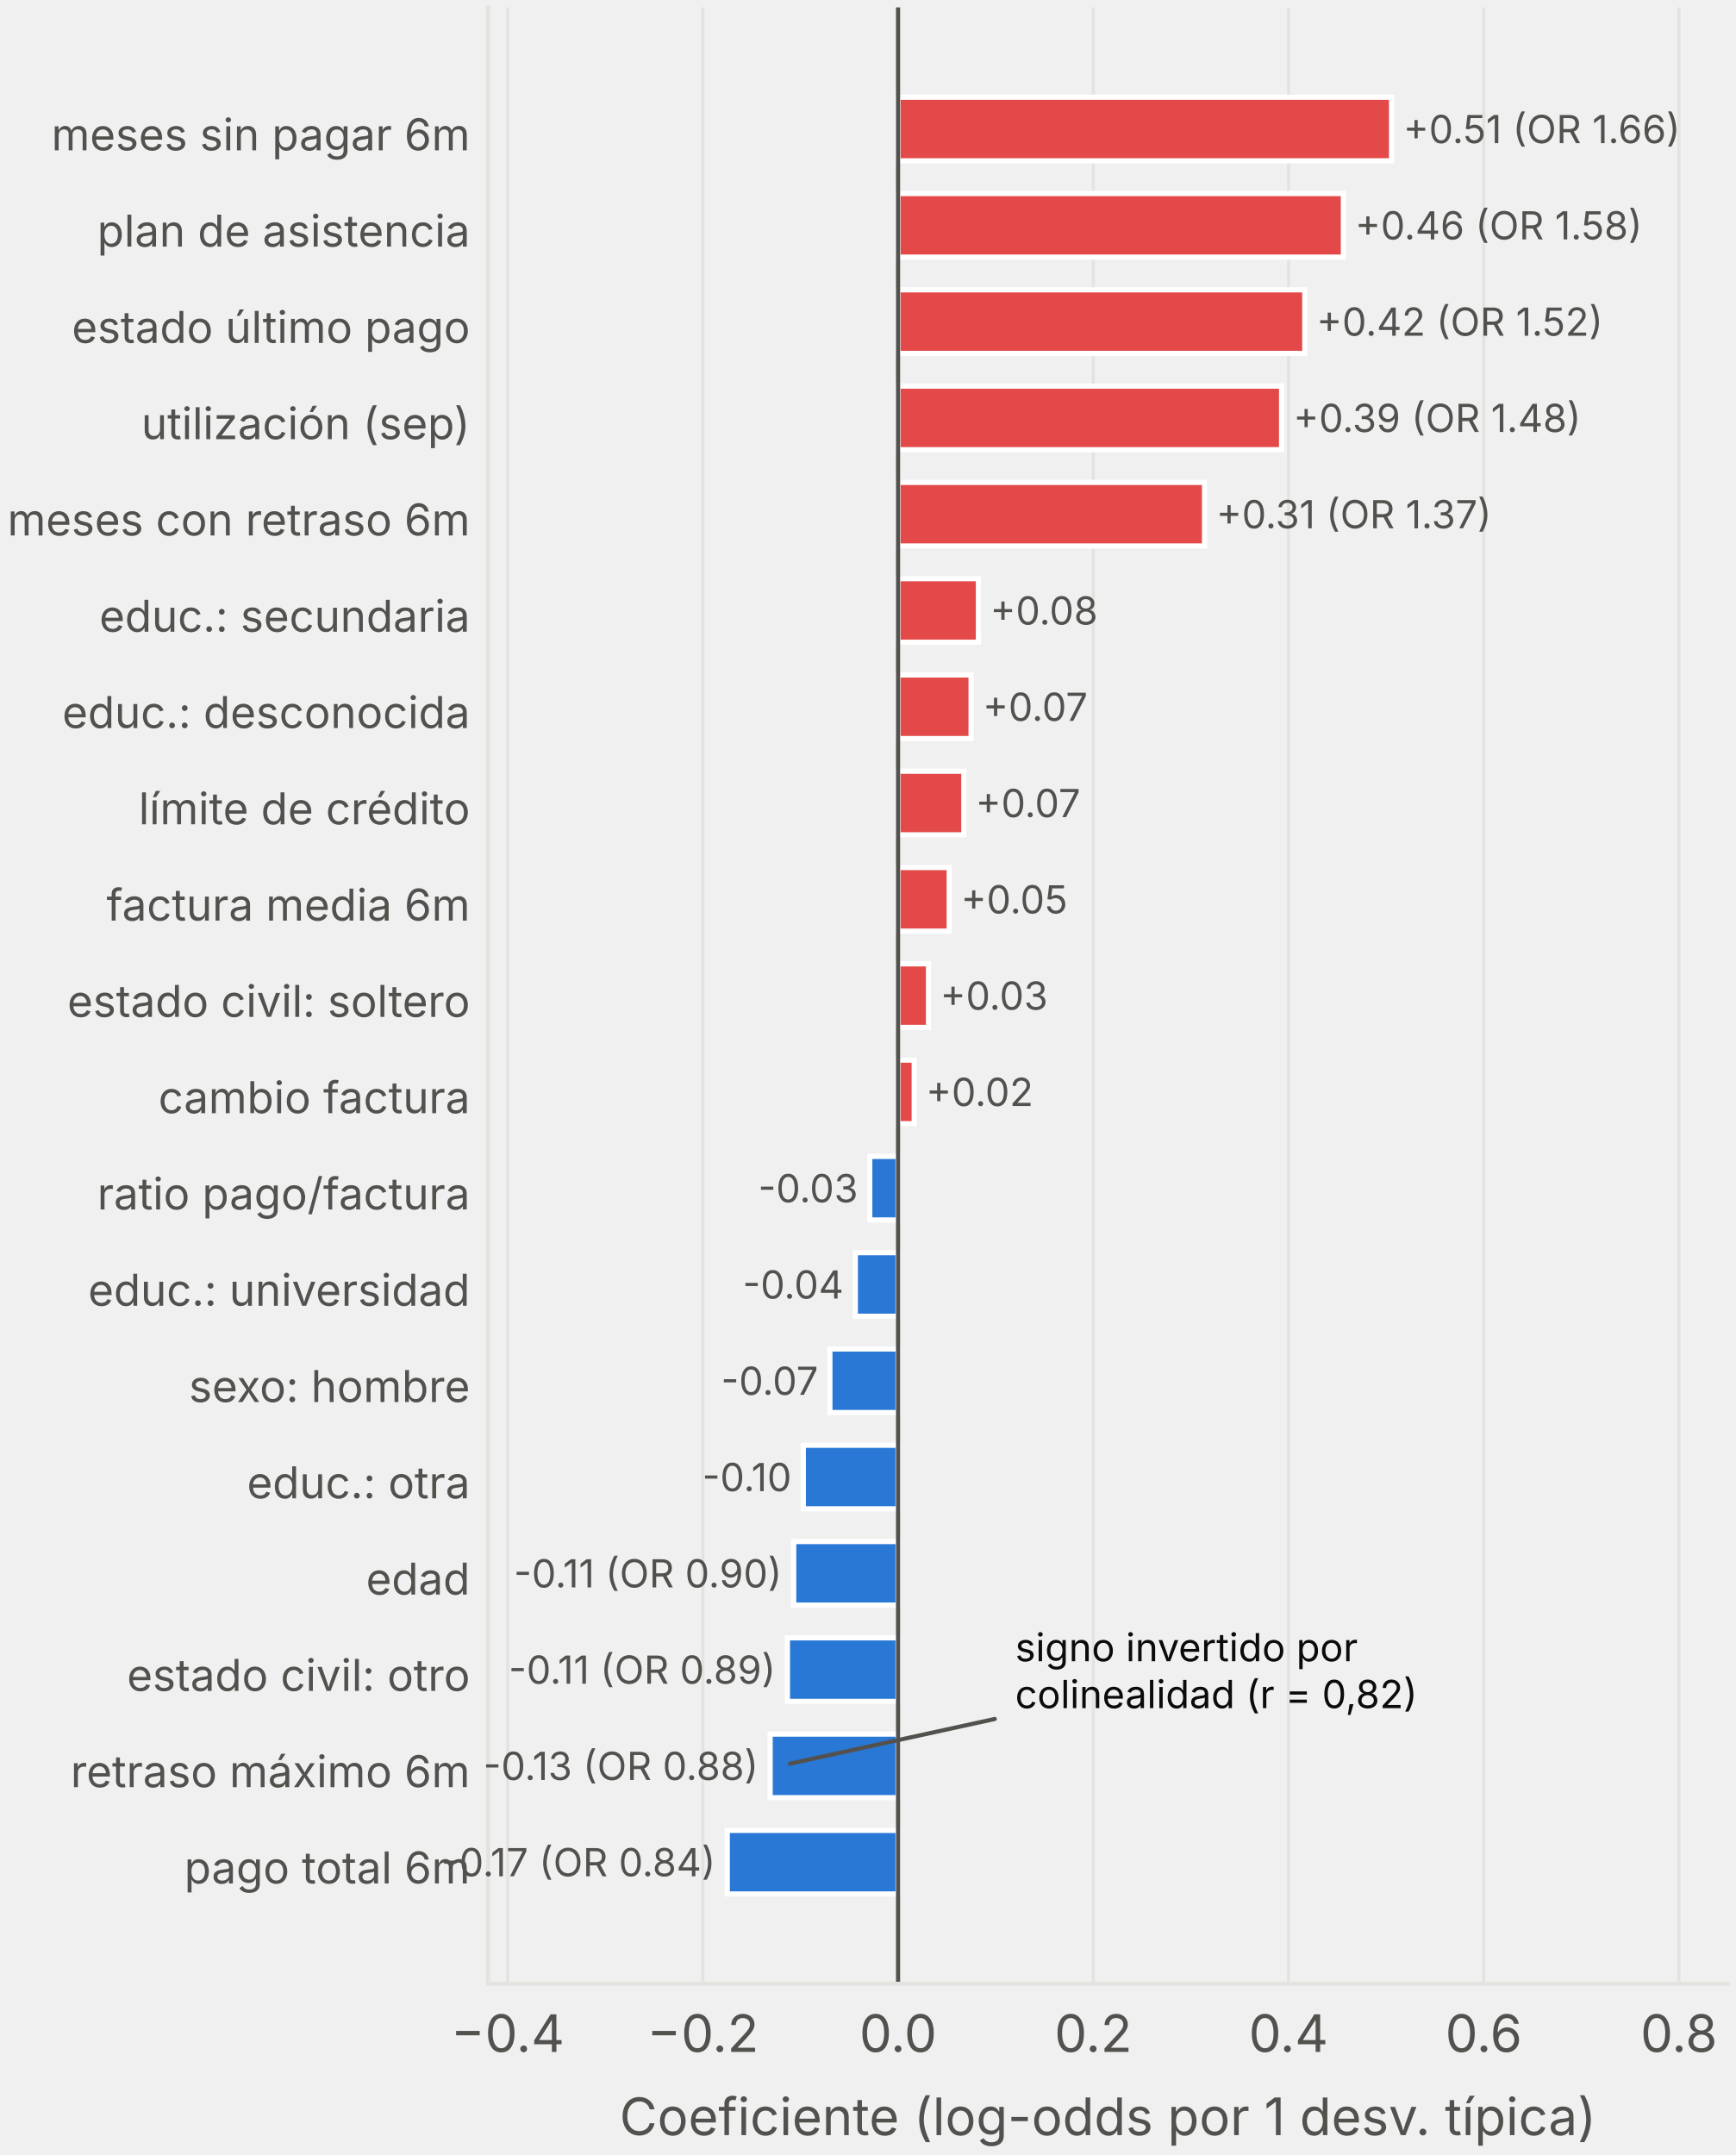
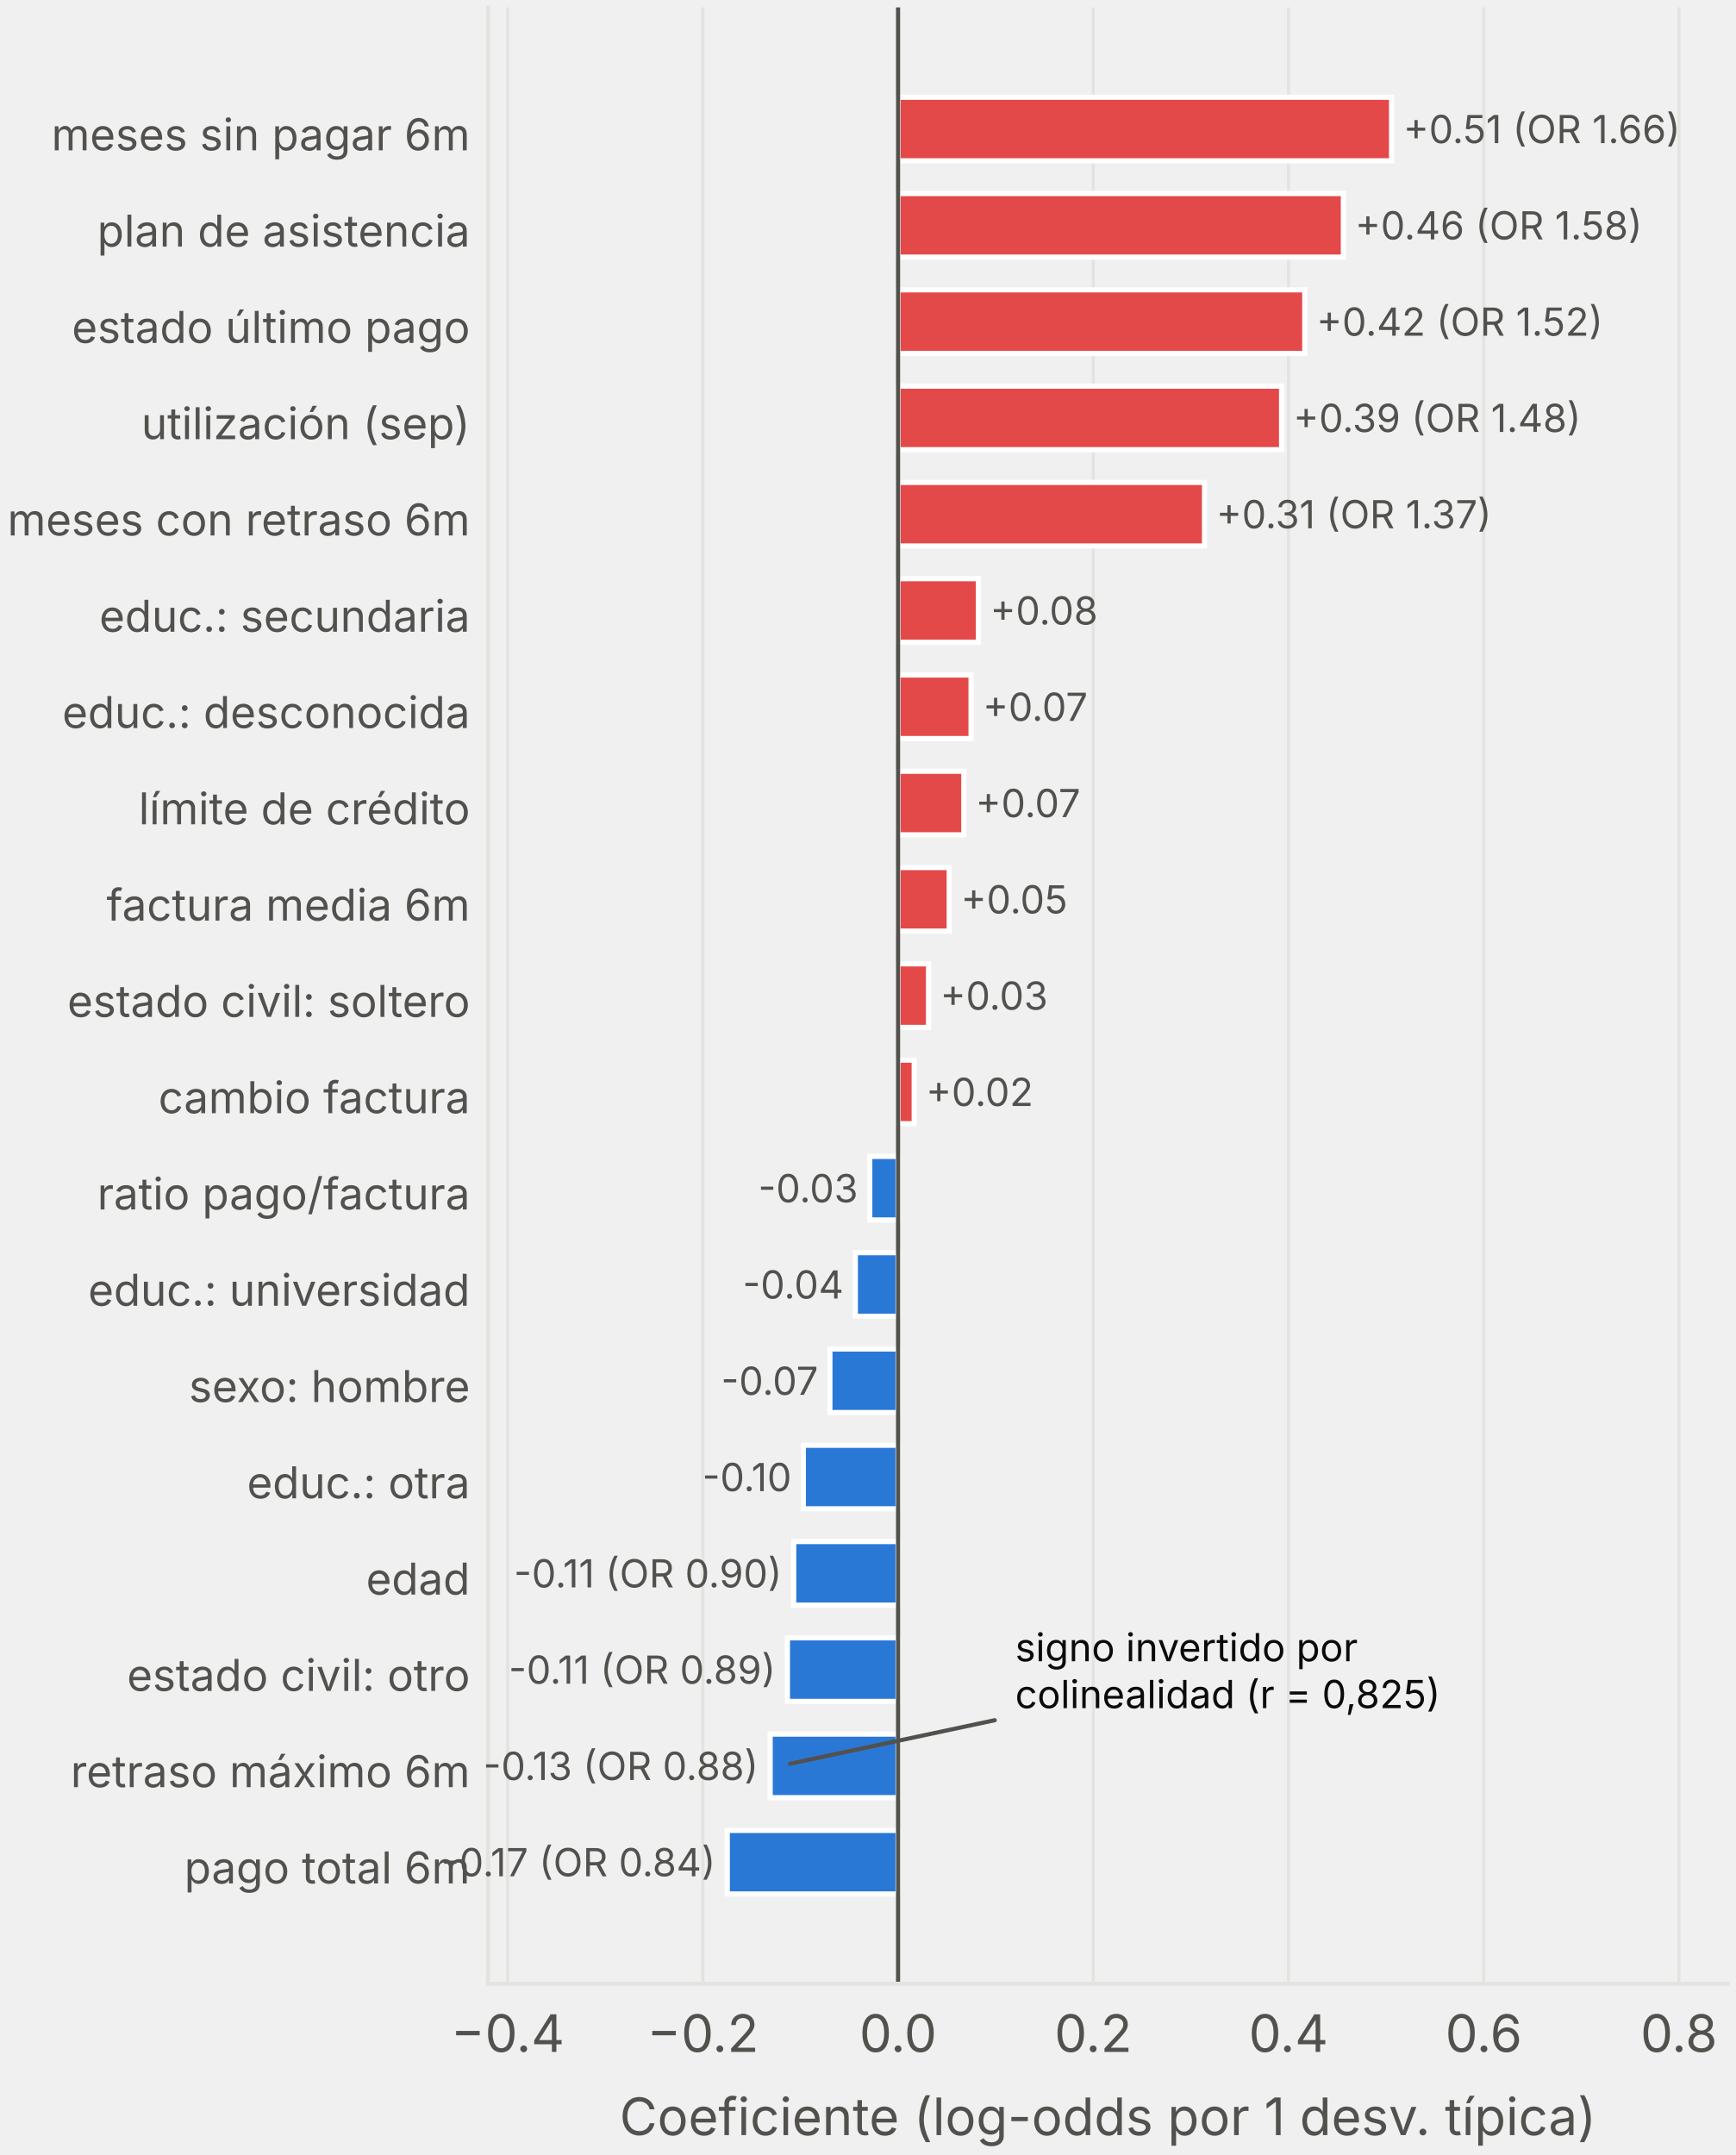
<svg xmlns="http://www.w3.org/2000/svg" width="335.864pt" height="417.115pt" viewBox="0 0 335.864 417.115" version="1.1">
  <defs>
    <style type="text/css">*{stroke-linejoin: round; stroke-linecap: butt}</style>
  </defs>
  <g id="figure_1">
    <g id="patch_1">
      <path d="M 0 417.115  L 335.864 417.115  L 335.864 0  L 0 0  L 0 417.115  z " style="fill: none" />
    </g>
    <g id="axes_1">
      <g id="patch_2">
        <path d="M 94.484 383.976  L 334.424 383.976  L 334.424 1.44  L 94.484 1.44  L 94.484 383.976  z " style="fill: none" />
      </g>
      <g id="matplotlib.axis_1">
        <g id="xtick_1">
          <g id="line2d_1">
-             <path d="M 98.262 383.976  L 98.262 1.44  " clip-path="url(#pd23d456eb2)" style="fill: none; stroke: #e4e3df; stroke-width: 0.6; stroke-linecap: square" />
+             <path d="M 98.262 383.976  L 98.262 1.44  " clip-path="url(#pc8bfea9319)" style="fill: none; stroke: #e4e3df; stroke-width: 0.6; stroke-linecap: square" />
          </g>
          <g id="line2d_2" />
          <g id="text_1">
            <text style="font-size: 10px; font-family: 'Inter'; text-anchor: middle; fill: #52514e" x="98.262" y="397.163" transform="rotate(-0 98.2621 397.1635)">−0.4</text>
          </g>
        </g>
        <g id="xtick_2">
          <g id="line2d_3">
-             <path d="M 136.048 383.976  L 136.048 1.44  " clip-path="url(#pd23d456eb2)" style="fill: none; stroke: #e4e3df; stroke-width: 0.6; stroke-linecap: square" />
+             <path d="M 136.048 383.976  L 136.048 1.44  " clip-path="url(#pc8bfea9319)" style="fill: none; stroke: #e4e3df; stroke-width: 0.6; stroke-linecap: square" />
          </g>
          <g id="line2d_4" />
          <g id="text_2">
            <text style="font-size: 10px; font-family: 'Inter'; text-anchor: middle; fill: #52514e" x="136.048" y="397.163" transform="rotate(-0 136.0479 397.1635)">−0.2</text>
          </g>
        </g>
        <g id="xtick_3">
          <g id="line2d_5">
-             <path d="M 173.834 383.976  L 173.834 1.44  " clip-path="url(#pd23d456eb2)" style="fill: none; stroke: #e4e3df; stroke-width: 0.6; stroke-linecap: square" />
+             <path d="M 173.834 383.976  L 173.834 1.44  " clip-path="url(#pc8bfea9319)" style="fill: none; stroke: #e4e3df; stroke-width: 0.6; stroke-linecap: square" />
          </g>
          <g id="line2d_6" />
          <g id="text_3">
            <text style="font-size: 10px; font-family: 'Inter'; text-anchor: middle; fill: #52514e" x="173.834" y="397.163" transform="rotate(-0 173.8338 397.1635)">0.0</text>
          </g>
        </g>
        <g id="xtick_4">
          <g id="line2d_7">
-             <path d="M 211.62 383.976  L 211.62 1.44  " clip-path="url(#pd23d456eb2)" style="fill: none; stroke: #e4e3df; stroke-width: 0.6; stroke-linecap: square" />
+             <path d="M 211.62 383.976  L 211.62 1.44  " clip-path="url(#pc8bfea9319)" style="fill: none; stroke: #e4e3df; stroke-width: 0.6; stroke-linecap: square" />
          </g>
          <g id="line2d_8" />
          <g id="text_4">
            <text style="font-size: 10px; font-family: 'Inter'; text-anchor: middle; fill: #52514e" x="211.62" y="397.163" transform="rotate(-0 211.6196 397.1635)">0.2</text>
          </g>
        </g>
        <g id="xtick_5">
          <g id="line2d_9">
-             <path d="M 249.405 383.976  L 249.405 1.44  " clip-path="url(#pd23d456eb2)" style="fill: none; stroke: #e4e3df; stroke-width: 0.6; stroke-linecap: square" />
+             <path d="M 249.405 383.976  L 249.405 1.44  " clip-path="url(#pc8bfea9319)" style="fill: none; stroke: #e4e3df; stroke-width: 0.6; stroke-linecap: square" />
          </g>
          <g id="line2d_10" />
          <g id="text_5">
            <text style="font-size: 10px; font-family: 'Inter'; text-anchor: middle; fill: #52514e" x="249.405" y="397.163" transform="rotate(-0 249.4054 397.1635)">0.4</text>
          </g>
        </g>
        <g id="xtick_6">
          <g id="line2d_11">
-             <path d="M 287.191 383.976  L 287.191 1.44  " clip-path="url(#pd23d456eb2)" style="fill: none; stroke: #e4e3df; stroke-width: 0.6; stroke-linecap: square" />
+             <path d="M 287.191 383.976  L 287.191 1.44  " clip-path="url(#pc8bfea9319)" style="fill: none; stroke: #e4e3df; stroke-width: 0.6; stroke-linecap: square" />
          </g>
          <g id="line2d_12" />
          <g id="text_6">
            <text style="font-size: 10px; font-family: 'Inter'; text-anchor: middle; fill: #52514e" x="287.191" y="397.163" transform="rotate(-0 287.1912 397.1635)">0.6</text>
          </g>
        </g>
        <g id="xtick_7">
          <g id="line2d_13">
-             <path d="M 324.977 383.976  L 324.977 1.44  " clip-path="url(#pd23d456eb2)" style="fill: none; stroke: #e4e3df; stroke-width: 0.6; stroke-linecap: square" />
+             <path d="M 324.977 383.976  L 324.977 1.44  " clip-path="url(#pc8bfea9319)" style="fill: none; stroke: #e4e3df; stroke-width: 0.6; stroke-linecap: square" />
          </g>
          <g id="line2d_14" />
          <g id="text_7">
            <text style="font-size: 10px; font-family: 'Inter'; text-anchor: middle; fill: #52514e" x="324.977" y="397.163" transform="rotate(-0 324.9771 397.1635)">0.8</text>
          </g>
        </g>
        <g id="text_8">
          <text style="font-size: 10px; font-family: 'Inter'; text-anchor: middle; fill: #52514e" x="214.454" y="413.263" transform="rotate(-0 214.4535 413.2631)">Coeficiente (log-odds por 1 desv. típica)</text>
        </g>
      </g>
      <g id="matplotlib.axis_2">
        <g id="ytick_1">
          <g id="line2d_15" />
          <g id="text_9">
            <text style="font-size: 8.5px; font-family: 'Inter'; text-anchor: end; fill: #52514e" x="90.984" y="364.555" transform="rotate(-0 90.98352 364.5551)">pago total 6m</text>
          </g>
        </g>
        <g id="ytick_2">
          <g id="line2d_16" />
          <g id="text_10">
            <text style="font-size: 8.5px; font-family: 'Inter'; text-anchor: end; fill: #52514e" x="90.984" y="345.918" transform="rotate(-0 90.98352 345.9184)">retraso máximo 6m</text>
          </g>
        </g>
        <g id="ytick_3">
          <g id="line2d_17" />
          <g id="text_11">
            <text style="font-size: 8.5px; font-family: 'Inter'; text-anchor: end; fill: #52514e" x="90.984" y="327.282" transform="rotate(-0 90.98352 327.2818)">estado civil: otro</text>
          </g>
        </g>
        <g id="ytick_4">
          <g id="line2d_18" />
          <g id="text_12">
            <text style="font-size: 8.5px; font-family: 'Inter'; text-anchor: end; fill: #52514e" x="90.984" y="308.645" transform="rotate(-0 90.98352 308.6451)">edad</text>
          </g>
        </g>
        <g id="ytick_5">
          <g id="line2d_19" />
          <g id="text_13">
            <text style="font-size: 8.5px; font-family: 'Inter'; text-anchor: end; fill: #52514e" x="90.984" y="290.008" transform="rotate(-0 90.98352 290.0085)">educ.: otra</text>
          </g>
        </g>
        <g id="ytick_6">
          <g id="line2d_20" />
          <g id="text_14">
            <text style="font-size: 8.5px; font-family: 'Inter'; text-anchor: end; fill: #52514e" x="90.984" y="271.372" transform="rotate(-0 90.98352 271.3718)">sexo: hombre</text>
          </g>
        </g>
        <g id="ytick_7">
          <g id="line2d_21" />
          <g id="text_15">
            <text style="font-size: 8.5px; font-family: 'Inter'; text-anchor: end; fill: #52514e" x="90.984" y="252.735" transform="rotate(-0 90.98352 252.7352)">educ.: universidad</text>
          </g>
        </g>
        <g id="ytick_8">
          <g id="line2d_22" />
          <g id="text_16">
            <text style="font-size: 8.5px; font-family: 'Inter'; text-anchor: end; fill: #52514e" x="90.984" y="234.098" transform="rotate(-0 90.98352 234.0985)">ratio pago/factura</text>
          </g>
        </g>
        <g id="ytick_9">
          <g id="line2d_23" />
          <g id="text_17">
            <text style="font-size: 8.5px; font-family: 'Inter'; text-anchor: end; fill: #52514e" x="90.984" y="215.462" transform="rotate(-0 90.98352 215.4618)">cambio factura</text>
          </g>
        </g>
        <g id="ytick_10">
          <g id="line2d_24" />
          <g id="text_18">
            <text style="font-size: 8.5px; font-family: 'Inter'; text-anchor: end; fill: #52514e" x="90.984" y="196.825" transform="rotate(-0 90.98352 196.8252)">estado civil: soltero</text>
          </g>
        </g>
        <g id="ytick_11">
          <g id="line2d_25" />
          <g id="text_19">
            <text style="font-size: 8.5px; font-family: 'Inter'; text-anchor: end; fill: #52514e" x="90.984" y="178.189" transform="rotate(-0 90.98352 178.1885)">factura media 6m</text>
          </g>
        </g>
        <g id="ytick_12">
          <g id="line2d_26" />
          <g id="text_20">
            <text style="font-size: 8.5px; font-family: 'Inter'; text-anchor: end; fill: #52514e" x="90.984" y="159.552" transform="rotate(-0 90.98352 159.5519)">límite de crédito</text>
          </g>
        </g>
        <g id="ytick_13">
          <g id="line2d_27" />
          <g id="text_21">
            <text style="font-size: 8.5px; font-family: 'Inter'; text-anchor: end; fill: #52514e" x="90.984" y="140.915" transform="rotate(-0 90.98352 140.9152)">educ.: desconocida</text>
          </g>
        </g>
        <g id="ytick_14">
          <g id="line2d_28" />
          <g id="text_22">
            <text style="font-size: 8.5px; font-family: 'Inter'; text-anchor: end; fill: #52514e" x="90.984" y="122.279" transform="rotate(-0 90.98352 122.2786)">educ.: secundaria</text>
          </g>
        </g>
        <g id="ytick_15">
          <g id="line2d_29" />
          <g id="text_23">
            <text style="font-size: 8.5px; font-family: 'Inter'; text-anchor: end; fill: #52514e" x="90.984" y="103.642" transform="rotate(-0 90.98352 103.6419)">meses con retraso 6m</text>
          </g>
        </g>
        <g id="ytick_16">
          <g id="line2d_30" />
          <g id="text_24">
            <text style="font-size: 8.5px; font-family: 'Inter'; text-anchor: end; fill: #52514e" x="90.984" y="85.005" transform="rotate(-0 90.98352 85.00525)">utilización (sep)</text>
          </g>
        </g>
        <g id="ytick_17">
          <g id="line2d_31" />
          <g id="text_25">
            <text style="font-size: 8.5px; font-family: 'Inter'; text-anchor: end; fill: #52514e" x="90.984" y="66.369" transform="rotate(-0 90.98352 66.3686)">estado último pago</text>
          </g>
        </g>
        <g id="ytick_18">
          <g id="line2d_32" />
          <g id="text_26">
            <text style="font-size: 8.5px; font-family: 'Inter'; text-anchor: end; fill: #52514e" x="90.984" y="47.732" transform="rotate(-0 90.98352 47.73194)">plan de asistencia</text>
          </g>
        </g>
        <g id="ytick_19">
          <g id="line2d_33" />
          <g id="text_27">
            <text style="font-size: 8.5px; font-family: 'Inter'; text-anchor: end; fill: #52514e" x="90.984" y="29.095" transform="rotate(-0 90.98352 29.09528)">meses sin pagar 6m</text>
          </g>
        </g>
      </g>
      <g id="patch_3">
-         <path d="M 173.834 366.588  L 140.772 366.588  L 140.772 354.288  L 173.834 354.288  z " clip-path="url(#pd23d456eb2)" style="fill: #2a78d6; stroke: #ffffff; stroke-linejoin: miter" />
+         <path d="M 173.834 366.588  L 140.772 366.588  L 140.772 354.288  L 173.834 354.288  z " clip-path="url(#pc8bfea9319)" style="fill: #2a78d6; stroke: #ffffff; stroke-linejoin: miter" />
      </g>
      <g id="patch_4">
-         <path d="M 173.834 347.951  L 149.072 347.951  L 149.072 335.651  L 173.834 335.651  z " clip-path="url(#pd23d456eb2)" style="fill: #2a78d6; stroke: #ffffff; stroke-linejoin: miter" />
+         <path d="M 173.834 347.951  L 149.072 347.951  L 149.072 335.651  L 173.834 335.651  z " clip-path="url(#pc8bfea9319)" style="fill: #2a78d6; stroke: #ffffff; stroke-linejoin: miter" />
      </g>
      <g id="patch_5">
-         <path d="M 173.834 329.315  L 152.413 329.315  L 152.413 317.014  L 173.834 317.014  z " clip-path="url(#pd23d456eb2)" style="fill: #2a78d6; stroke: #ffffff; stroke-linejoin: miter" />
+         <path d="M 173.834 329.315  L 152.413 329.315  L 152.413 317.014  L 173.834 317.014  z " clip-path="url(#pc8bfea9319)" style="fill: #2a78d6; stroke: #ffffff; stroke-linejoin: miter" />
      </g>
      <g id="patch_6">
-         <path d="M 173.834 310.678  L 153.629 310.678  L 153.629 298.378  L 173.834 298.378  z " clip-path="url(#pd23d456eb2)" style="fill: #2a78d6; stroke: #ffffff; stroke-linejoin: miter" />
+         <path d="M 173.834 310.678  L 153.629 310.678  L 153.629 298.378  L 173.834 298.378  z " clip-path="url(#pc8bfea9319)" style="fill: #2a78d6; stroke: #ffffff; stroke-linejoin: miter" />
      </g>
      <g id="patch_7">
-         <path d="M 173.834 292.041  L 155.491 292.041  L 155.491 279.741  L 173.834 279.741  z " clip-path="url(#pd23d456eb2)" style="fill: #2a78d6; stroke: #ffffff; stroke-linejoin: miter" />
+         <path d="M 173.834 292.041  L 155.491 292.041  L 155.491 279.741  L 173.834 279.741  z " clip-path="url(#pc8bfea9319)" style="fill: #2a78d6; stroke: #ffffff; stroke-linejoin: miter" />
      </g>
      <g id="patch_8">
-         <path d="M 173.834 273.405  L 160.639 273.405  L 160.639 261.105  L 173.834 261.105  z " clip-path="url(#pd23d456eb2)" style="fill: #2a78d6; stroke: #ffffff; stroke-linejoin: miter" />
+         <path d="M 173.834 273.405  L 160.639 273.405  L 160.639 261.105  L 173.834 261.105  z " clip-path="url(#pc8bfea9319)" style="fill: #2a78d6; stroke: #ffffff; stroke-linejoin: miter" />
      </g>
      <g id="patch_9">
-         <path d="M 173.834 254.768  L 165.564 254.768  L 165.564 242.468  L 173.834 242.468  z " clip-path="url(#pd23d456eb2)" style="fill: #2a78d6; stroke: #ffffff; stroke-linejoin: miter" />
+         <path d="M 173.834 254.768  L 165.564 254.768  L 165.564 242.468  L 173.834 242.468  z " clip-path="url(#pc8bfea9319)" style="fill: #2a78d6; stroke: #ffffff; stroke-linejoin: miter" />
      </g>
      <g id="patch_10">
-         <path d="M 173.834 236.131  L 168.356 236.131  L 168.356 223.831  L 173.834 223.831  z " clip-path="url(#pd23d456eb2)" style="fill: #2a78d6; stroke: #ffffff; stroke-linejoin: miter" />
+         <path d="M 173.834 236.131  L 168.356 236.131  L 168.356 223.831  L 173.834 223.831  z " clip-path="url(#pc8bfea9319)" style="fill: #2a78d6; stroke: #ffffff; stroke-linejoin: miter" />
      </g>
      <g id="patch_11">
-         <path d="M 173.834 217.495  L 176.957 217.495  L 176.957 205.195  L 173.834 205.195  z " clip-path="url(#pd23d456eb2)" style="fill: #e34948; stroke: #ffffff; stroke-linejoin: miter" />
+         <path d="M 173.834 217.495  L 176.957 217.495  L 176.957 205.195  L 173.834 205.195  z " clip-path="url(#pc8bfea9319)" style="fill: #e34948; stroke: #ffffff; stroke-linejoin: miter" />
      </g>
      <g id="patch_12">
-         <path d="M 173.834 198.858  L 179.724 198.858  L 179.724 186.558  L 173.834 186.558  z " clip-path="url(#pd23d456eb2)" style="fill: #e34948; stroke: #ffffff; stroke-linejoin: miter" />
+         <path d="M 173.834 198.858  L 179.724 198.858  L 179.724 186.558  L 173.834 186.558  z " clip-path="url(#pc8bfea9319)" style="fill: #e34948; stroke: #ffffff; stroke-linejoin: miter" />
      </g>
      <g id="patch_13">
-         <path d="M 173.834 180.221  L 183.73 180.221  L 183.73 167.921  L 173.834 167.921  z " clip-path="url(#pd23d456eb2)" style="fill: #e34948; stroke: #ffffff; stroke-linejoin: miter" />
+         <path d="M 173.834 180.221  L 183.73 180.221  L 183.73 167.921  L 173.834 167.921  z " clip-path="url(#pc8bfea9319)" style="fill: #e34948; stroke: #ffffff; stroke-linejoin: miter" />
      </g>
      <g id="patch_14">
-         <path d="M 173.834 161.585  L 186.563 161.585  L 186.563 149.285  L 173.834 149.285  z " clip-path="url(#pd23d456eb2)" style="fill: #e34948; stroke: #ffffff; stroke-linejoin: miter" />
+         <path d="M 173.834 161.585  L 186.563 161.585  L 186.563 149.285  L 173.834 149.285  z " clip-path="url(#pc8bfea9319)" style="fill: #e34948; stroke: #ffffff; stroke-linejoin: miter" />
      </g>
      <g id="patch_15">
-         <path d="M 173.834 142.948  L 187.962 142.948  L 187.962 130.648  L 173.834 130.648  z " clip-path="url(#pd23d456eb2)" style="fill: #e34948; stroke: #ffffff; stroke-linejoin: miter" />
+         <path d="M 173.834 142.948  L 187.962 142.948  L 187.962 130.648  L 173.834 130.648  z " clip-path="url(#pc8bfea9319)" style="fill: #e34948; stroke: #ffffff; stroke-linejoin: miter" />
      </g>
      <g id="patch_16">
-         <path d="M 173.834 124.311  L 189.386 124.311  L 189.386 112.011  L 173.834 112.011  z " clip-path="url(#pd23d456eb2)" style="fill: #e34948; stroke: #ffffff; stroke-linejoin: miter" />
+         <path d="M 173.834 124.311  L 189.386 124.311  L 189.386 112.011  L 173.834 112.011  z " clip-path="url(#pc8bfea9319)" style="fill: #e34948; stroke: #ffffff; stroke-linejoin: miter" />
      </g>
      <g id="patch_17">
-         <path d="M 173.834 105.675  L 233.152 105.675  L 233.152 93.375  L 173.834 93.375  z " clip-path="url(#pd23d456eb2)" style="fill: #e34948; stroke: #ffffff; stroke-linejoin: miter" />
+         <path d="M 173.834 105.675  L 233.152 105.675  L 233.152 93.375  L 173.834 93.375  z " clip-path="url(#pc8bfea9319)" style="fill: #e34948; stroke: #ffffff; stroke-linejoin: miter" />
      </g>
      <g id="patch_18">
-         <path d="M 173.834 87.038  L 248.069 87.038  L 248.069 74.738  L 173.834 74.738  z " clip-path="url(#pd23d456eb2)" style="fill: #e34948; stroke: #ffffff; stroke-linejoin: miter" />
+         <path d="M 173.834 87.038  L 248.069 87.038  L 248.069 74.738  L 173.834 74.738  z " clip-path="url(#pc8bfea9319)" style="fill: #e34948; stroke: #ffffff; stroke-linejoin: miter" />
      </g>
      <g id="patch_19">
-         <path d="M 173.834 68.402  L 252.559 68.402  L 252.559 56.101  L 173.834 56.101  z " clip-path="url(#pd23d456eb2)" style="fill: #e34948; stroke: #ffffff; stroke-linejoin: miter" />
+         <path d="M 173.834 68.402  L 252.559 68.402  L 252.559 56.101  L 173.834 56.101  z " clip-path="url(#pc8bfea9319)" style="fill: #e34948; stroke: #ffffff; stroke-linejoin: miter" />
      </g>
      <g id="patch_20">
-         <path d="M 173.834 49.765  L 260.027 49.765  L 260.027 37.465  L 173.834 37.465  z " clip-path="url(#pd23d456eb2)" style="fill: #e34948; stroke: #ffffff; stroke-linejoin: miter" />
+         <path d="M 173.834 49.765  L 260.027 49.765  L 260.027 37.465  L 173.834 37.465  z " clip-path="url(#pc8bfea9319)" style="fill: #e34948; stroke: #ffffff; stroke-linejoin: miter" />
      </g>
      <g id="patch_21">
-         <path d="M 173.834 31.128  L 269.355 31.128  L 269.355 18.828  L 173.834 18.828  z " clip-path="url(#pd23d456eb2)" style="fill: #e34948; stroke: #ffffff; stroke-linejoin: miter" />
+         <path d="M 173.834 31.128  L 269.355 31.128  L 269.355 18.828  L 173.834 18.828  z " clip-path="url(#pc8bfea9319)" style="fill: #e34948; stroke: #ffffff; stroke-linejoin: miter" />
      </g>
      <g id="line2d_34">
-         <path d="M 173.834 383.976  L 173.834 1.44  " clip-path="url(#pd23d456eb2)" style="fill: none; stroke: #52514e; stroke-width: 0.8; stroke-linecap: square" />
+         <path d="M 173.834 383.976  L 173.834 1.44  " clip-path="url(#pc8bfea9319)" style="fill: none; stroke: #52514e; stroke-width: 0.8; stroke-linecap: square" />
      </g>
      <g id="patch_22">
        <path d="M 94.484 383.976  L 94.484 1.44  " style="fill: none; stroke: #e4e3df; stroke-width: 0.8; stroke-linejoin: miter; stroke-linecap: square" />
      </g>
      <g id="patch_23">
        <path d="M 94.484 383.976  L 334.424 383.976  " style="fill: none; stroke: #e4e3df; stroke-width: 0.8; stroke-linejoin: miter; stroke-linecap: square" />
      </g>
      <g id="text_28">
        <text style="font-size: 7.5px; font-family: 'Inter'; text-anchor: end; fill: #52514e" x="138.505" y="363.166" transform="rotate(-0 138.5047 363.1662)">-0.17  (OR 0.84)</text>
      </g>
      <g id="text_29">
        <text style="font-size: 7.5px; font-family: 'Inter'; text-anchor: end; fill: #52514e" x="146.805" y="344.53" transform="rotate(-0 146.8052 344.5295)">-0.13  (OR 0.88)</text>
      </g>
      <g id="text_30">
        <text style="font-size: 7.5px; font-family: 'Inter'; text-anchor: end; fill: #52514e" x="150.146" y="325.893" transform="rotate(-0 150.1462 325.8929)">-0.11  (OR 0.89)</text>
      </g>
      <g id="text_31">
        <text style="font-size: 7.5px; font-family: 'Inter'; text-anchor: end; fill: #52514e" x="151.362" y="307.256" transform="rotate(-0 151.3617 307.2562)">-0.11  (OR 0.90)</text>
      </g>
      <g id="text_32">
        <text style="font-size: 7.5px; font-family: 'Inter'; text-anchor: end; fill: #52514e" x="153.224" y="288.62" transform="rotate(-0 153.2242 288.6196)">-0.10</text>
      </g>
      <g id="text_33">
        <text style="font-size: 7.5px; font-family: 'Inter'; text-anchor: end; fill: #52514e" x="158.372" y="269.983" transform="rotate(-0 158.3716 269.9829)">-0.07</text>
      </g>
      <g id="text_34">
        <text style="font-size: 7.5px; font-family: 'Inter'; text-anchor: end; fill: #52514e" x="163.297" y="251.346" transform="rotate(-0 163.2972 251.3462)">-0.04</text>
      </g>
      <g id="text_35">
        <text style="font-size: 7.5px; font-family: 'Inter'; text-anchor: end; fill: #52514e" x="166.089" y="232.71" transform="rotate(-0 166.0889 232.7096)">-0.03</text>
      </g>
      <g id="text_36">
        <text style="font-size: 7.5px; font-family: 'Inter'; text-anchor: start; fill: #52514e" x="179.225" y="214.073" transform="rotate(-0 179.2245 214.0729)">+0.02</text>
      </g>
      <g id="text_37">
        <text style="font-size: 7.5px; font-family: 'Inter'; text-anchor: start; fill: #52514e" x="181.991" y="195.436" transform="rotate(-0 181.9908 195.4363)">+0.03</text>
      </g>
      <g id="text_38">
        <text style="font-size: 7.5px; font-family: 'Inter'; text-anchor: start; fill: #52514e" x="185.997" y="176.8" transform="rotate(-0 185.9968 176.7996)">+0.05</text>
      </g>
      <g id="text_39">
        <text style="font-size: 7.5px; font-family: 'Inter'; text-anchor: start; fill: #52514e" x="188.83" y="158.163" transform="rotate(-0 188.8301 158.163)">+0.07</text>
      </g>
      <g id="text_40">
        <text style="font-size: 7.5px; font-family: 'Inter'; text-anchor: start; fill: #52514e" x="190.229" y="139.526" transform="rotate(-0 190.2293 139.5263)">+0.07</text>
      </g>
      <g id="text_41">
        <text style="font-size: 7.5px; font-family: 'Inter'; text-anchor: start; fill: #52514e" x="191.653" y="120.89" transform="rotate(-0 191.6532 120.8896)">+0.08</text>
      </g>
      <g id="text_42">
        <text style="font-size: 7.5px; font-family: 'Inter'; text-anchor: start; fill: #52514e" x="235.419" y="102.253" transform="rotate(-0 235.4189 102.253)">+0.31  (OR 1.37)</text>
      </g>
      <g id="text_43">
        <text style="font-size: 7.5px; font-family: 'Inter'; text-anchor: start; fill: #52514e" x="250.336" y="83.616" transform="rotate(-0 250.3359 83.61634)">+0.39  (OR 1.48)</text>
      </g>
      <g id="text_44">
        <text style="font-size: 7.5px; font-family: 'Inter'; text-anchor: start; fill: #52514e" x="254.826" y="64.98" transform="rotate(-0 254.8259 64.97968)">+0.42  (OR 1.52)</text>
      </g>
      <g id="text_45">
        <text style="font-size: 7.5px; font-family: 'Inter'; text-anchor: start; fill: #52514e" x="262.294" y="46.343" transform="rotate(-0 262.2937 46.34302)">+0.46  (OR 1.58)</text>
      </g>
      <g id="text_46">
        <text style="font-size: 7.5px; font-family: 'Inter'; text-anchor: start; fill: #52514e" x="271.622" y="27.706" transform="rotate(-0 271.6219 27.70637)">+0.51  (OR 1.66)</text>
      </g>
      <g id="patch_24">
-         <path d="M 192.553 332.719  Q 172.733 337.047 152.914 341.375  " style="fill: none; stroke: #52514e; stroke-width: 0.8; stroke-linecap: round" />
+         <path d="M 192.547 332.958  Q 172.733 337.172 152.919 341.385  " style="fill: none; stroke: #52514e; stroke-width: 0.8; stroke-linecap: round" />
      </g>
      <g id="text_47">
        <text style="font-size: 7.5px; font-family: 'Inter'; fill: #0b0b0b" transform="translate(196.5052 321.5445)">signo invertido por</text>
-         <text style="font-size: 7.5px; font-family: 'Inter'; fill: #0b0b0b" transform="translate(196.5052 330.6193)">colinealidad (r = 0,82)</text>
+         <text style="font-size: 7.5px; font-family: 'Inter'; fill: #0b0b0b" transform="translate(196.5052 330.6193)">colinealidad (r = 0,825)</text>
      </g>
    </g>
  </g>
  <defs>
-     <clipPath id="pd23d456eb2">
+     <clipPath id="pc8bfea9319">
      <rect x="94.484" y="1.44" width="239.94" height="382.536" />
    </clipPath>
  </defs>
</svg>
